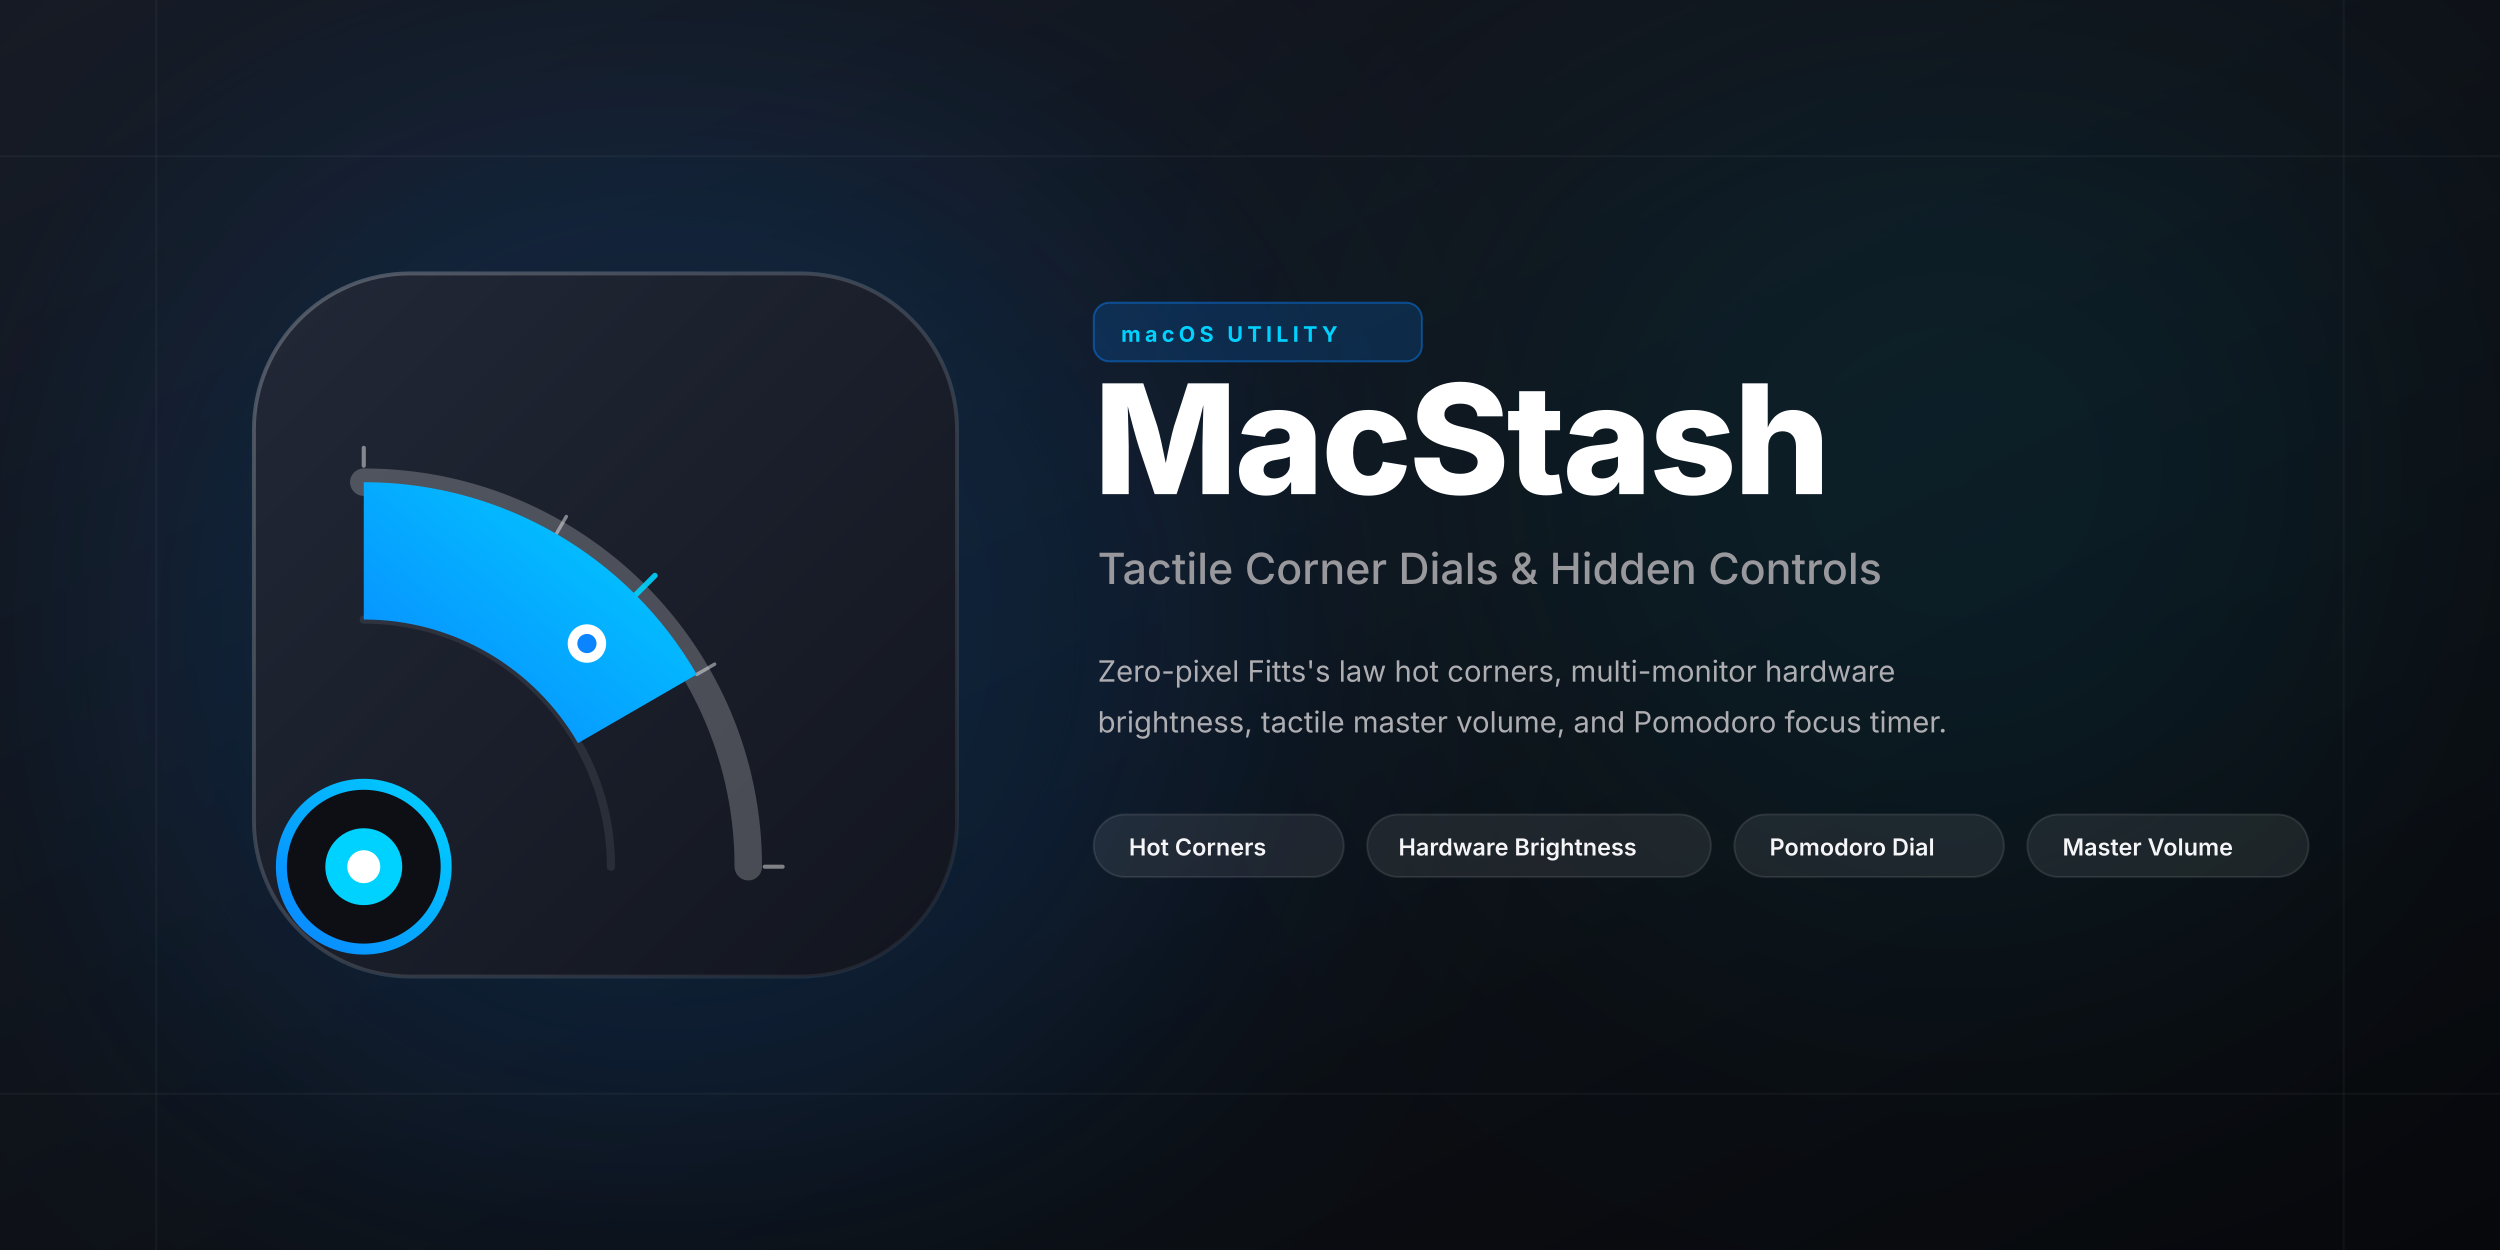
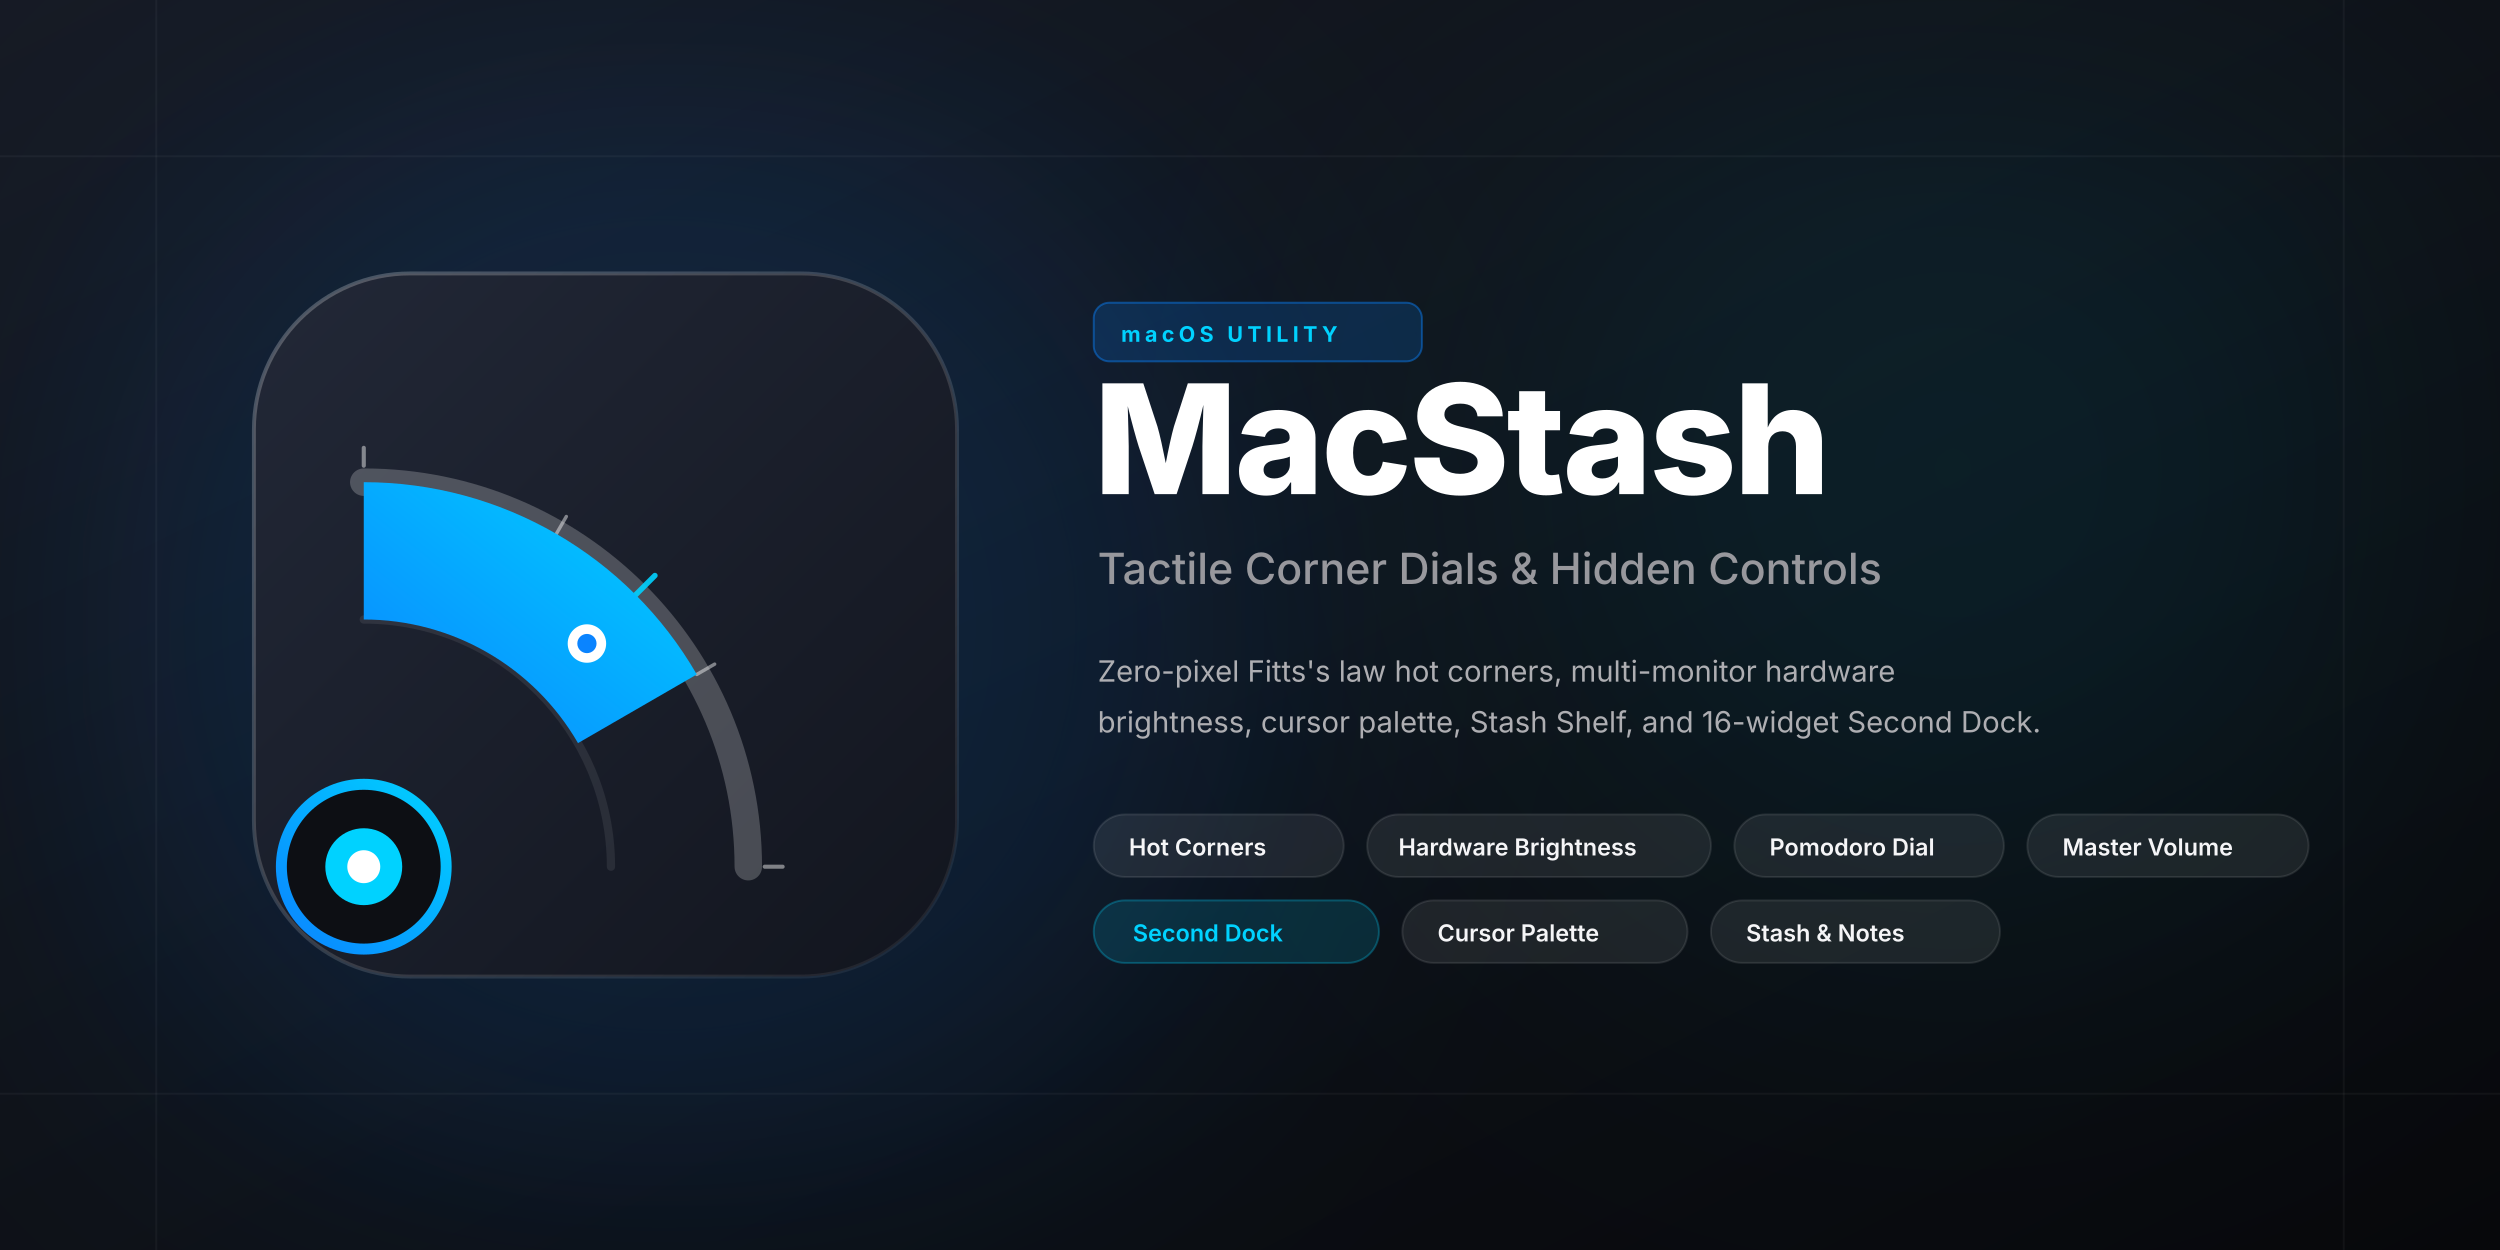
<svg xmlns="http://www.w3.org/2000/svg" viewBox="0 0 1280 640" width="1280" height="640">
  <defs>
    <linearGradient id="socialBg" x1="0%" y1="0%" x2="100%" y2="100%">
      <stop offset="0%" stop-color="#161A24" />
      <stop offset="50%" stop-color="#0E1117" />
      <stop offset="100%" stop-color="#07080B" />
    </linearGradient>
    <linearGradient id="socialGlow" x1="0%" y1="100%" x2="100%" y2="0%">
      <stop offset="0%" stop-color="#0A84FF" />
      <stop offset="100%" stop-color="#00D2FF" />
    </linearGradient>
    <linearGradient id="containerGrad" x1="0%" y1="0%" x2="100%" y2="100%">
      <stop offset="0%" stop-color="#222837" />
      <stop offset="100%" stop-color="#12151E" />
    </linearGradient>
    <linearGradient id="borderGrad" x1="0%" y1="0%" x2="100%" y2="100%">
      <stop offset="0%" stop-color="#FFFFFF" stop-opacity="0.25" />
      <stop offset="100%" stop-color="#FFFFFF" stop-opacity="0.05" />
    </linearGradient>
  </defs>
  <rect width="1280" height="640" fill="url(#socialBg)" />
  <circle cx="340" cy="320" r="300" fill="#0A84FF" opacity="0.14" filter="blur(90px)" />
  <circle cx="1000" cy="240" r="240" fill="#00D2FF" opacity="0.08" filter="blur(110px)" />
  <g stroke="#FFFFFF" stroke-opacity="0.04" stroke-width="1">
    <line x1="80" y1="0" x2="80" y2="640" />
    <line x1="1200" y1="0" x2="1200" y2="640" />
    <line x1="0" y1="80" x2="1280" y2="80" />
    <line x1="0" y1="560" x2="1280" y2="560" />
  </g>
  <g transform="translate(130, 140)">
    <rect width="360" height="360" rx="80" fill="url(#containerGrad)" stroke="url(#borderGrad)" stroke-width="2" />
    <g transform="scale(0.35156)">
      <path d="M 160 304 A 560 560 0 0 1 720 864" fill="none" stroke="#FFFFFF" stroke-opacity="0.22" stroke-width="40" stroke-linecap="round" />
      <path d="M 160 504 A 360 360 0 0 1 520 864" fill="none" stroke="#FFFFFF" stroke-opacity="0.08" stroke-width="12" stroke-linecap="round" />
      <g stroke="#FFFFFF" stroke-opacity="0.45" stroke-linecap="round">
        <line x1="160" y1="280" x2="160" y2="254" stroke-width="6" />
        <line x1="645" y1="584" x2="671" y2="569" stroke-width="5" />
        <line x1="556" y1="468" x2="584" y2="440" stroke-width="8" stroke="#00D2FF" stroke-opacity="0.9" />
        <line x1="440" y1="380" x2="455" y2="354" stroke-width="5" />
        <line x1="744" y1="864" x2="770" y2="864" stroke-width="6" />
      </g>
      <path d="M 160 304                A 560 560 0 0 1 645 584                L 472 684                A 360 360 0 0 0 160 504                Z" fill="url(#socialGlow)" />
      <circle cx="485" cy="539" r="28" fill="#FFFFFF" />
      <circle cx="485" cy="539" r="14" fill="#0A84FF" />
      <circle cx="160" cy="864" r="120" fill="#0D0F14" stroke="url(#socialGlow)" stroke-width="16" />
      <circle cx="160" cy="864" r="56" fill="#00D2FF" />
      <circle cx="160" cy="864" r="24" fill="#FFFFFF" />
    </g>
  </g>
  <g transform="translate(560, 155)">
    <rect x="0" y="0" width="168" height="30" rx="8" fill="#0A84FF" fill-opacity="0.18" stroke="#0A84FF" stroke-opacity="0.45" stroke-width="1" />
    <text x="14" y="20" font-family="-apple-system, BlinkMacSystemFont, 'SF Pro Text', sans-serif" font-size="11" font-weight="700" letter-spacing="2.2" fill="#00D2FF">macOS UTILITY</text>
    <text x="0" y="98" font-family="-apple-system, BlinkMacSystemFont, 'SF Pro Display', sans-serif" font-size="78" font-weight="800" letter-spacing="-1.5" fill="#FFFFFF">MacStash</text>
    <text x="2" y="144" font-family="-apple-system, BlinkMacSystemFont, 'SF Pro Display', sans-serif" font-size="22" font-weight="500" fill="#98989D">Tactile Corner Dials &amp; Hidden Controls</text>
    <text x="2" y="194" font-family="-apple-system, BlinkMacSystemFont, 'SF Pro Text', sans-serif" font-size="15" font-weight="400" fill="#AEAEB2">Zero-pixel Fitts's law hot corners, multi-monitor hardware</text>
-     <text x="2" y="220" font-family="-apple-system, BlinkMacSystemFont, 'SF Pro Text', sans-serif" font-size="15" font-weight="400" fill="#AEAEB2">brightness, tactile master volume, and Pomodoro focus timer.</text>
+     <text x="2" y="220" font-family="-apple-system, BlinkMacSystemFont, 'SF Pro Text', sans-serif" font-size="15" font-weight="400" fill="#AEAEB2">brightness, cursor palette, Stash Shelf, and 16-widget Second Dock.</text>
    <g transform="translate(0, 262)">
      <rect x="0" y="0" width="128" height="32" rx="16" fill="#FFFFFF" fill-opacity="0.08" stroke="#FFFFFF" stroke-opacity="0.1" stroke-width="1" />
      <text x="18" y="21" font-family="-apple-system, BlinkMacSystemFont, sans-serif" font-size="12" font-weight="600" fill="#F5F5F7">Hot Corners</text>
      <rect x="140" y="0" width="176" height="32" rx="16" fill="#FFFFFF" fill-opacity="0.08" stroke="#FFFFFF" stroke-opacity="0.1" stroke-width="1" />
      <text x="16" y="21" transform="translate(140, 0)" font-family="-apple-system, BlinkMacSystemFont, sans-serif" font-size="12" font-weight="600" fill="#F5F5F7">Hardware Brightness</text>
      <rect x="328" y="0" width="138" height="32" rx="16" fill="#FFFFFF" fill-opacity="0.08" stroke="#FFFFFF" stroke-opacity="0.1" stroke-width="1" />
      <text x="18" y="21" transform="translate(328, 0)" font-family="-apple-system, BlinkMacSystemFont, sans-serif" font-size="12" font-weight="600" fill="#F5F5F7">Pomodoro Dial</text>
      <rect x="478" y="0" width="144" height="32" rx="16" fill="#FFFFFF" fill-opacity="0.08" stroke="#FFFFFF" stroke-opacity="0.1" stroke-width="1" />
      <text x="18" y="21" transform="translate(478, 0)" font-family="-apple-system, BlinkMacSystemFont, sans-serif" font-size="12" font-weight="600" fill="#F5F5F7">Master Volume</text>
+       <rect x="0" y="44" width="146" height="32" rx="16" fill="#00D2FF" fill-opacity="0.14" stroke="#00D2FF" stroke-opacity="0.28" stroke-width="1" />
+       <text x="20" y="65" font-family="-apple-system, BlinkMacSystemFont, sans-serif" font-size="12" font-weight="600" fill="#00D2FF">Second Dock</text>
+       <rect x="158" y="44" width="146" height="32" rx="16" fill="#FFFFFF" fill-opacity="0.08" stroke="#FFFFFF" stroke-opacity="0.1" stroke-width="1" />
+       <text x="18" y="65" transform="translate(158, 0)" font-family="-apple-system, BlinkMacSystemFont, sans-serif" font-size="12" font-weight="600" fill="#F5F5F7">Cursor Palette</text>
+       <rect x="316" y="44" width="148" height="32" rx="16" fill="#FFFFFF" fill-opacity="0.08" stroke="#FFFFFF" stroke-opacity="0.1" stroke-width="1" />
+       <text x="18" y="65" transform="translate(316, 0)" font-family="-apple-system, BlinkMacSystemFont, sans-serif" font-size="12" font-weight="600" fill="#F5F5F7">Stash &amp; Notes</text>
    </g>
  </g>
</svg>
